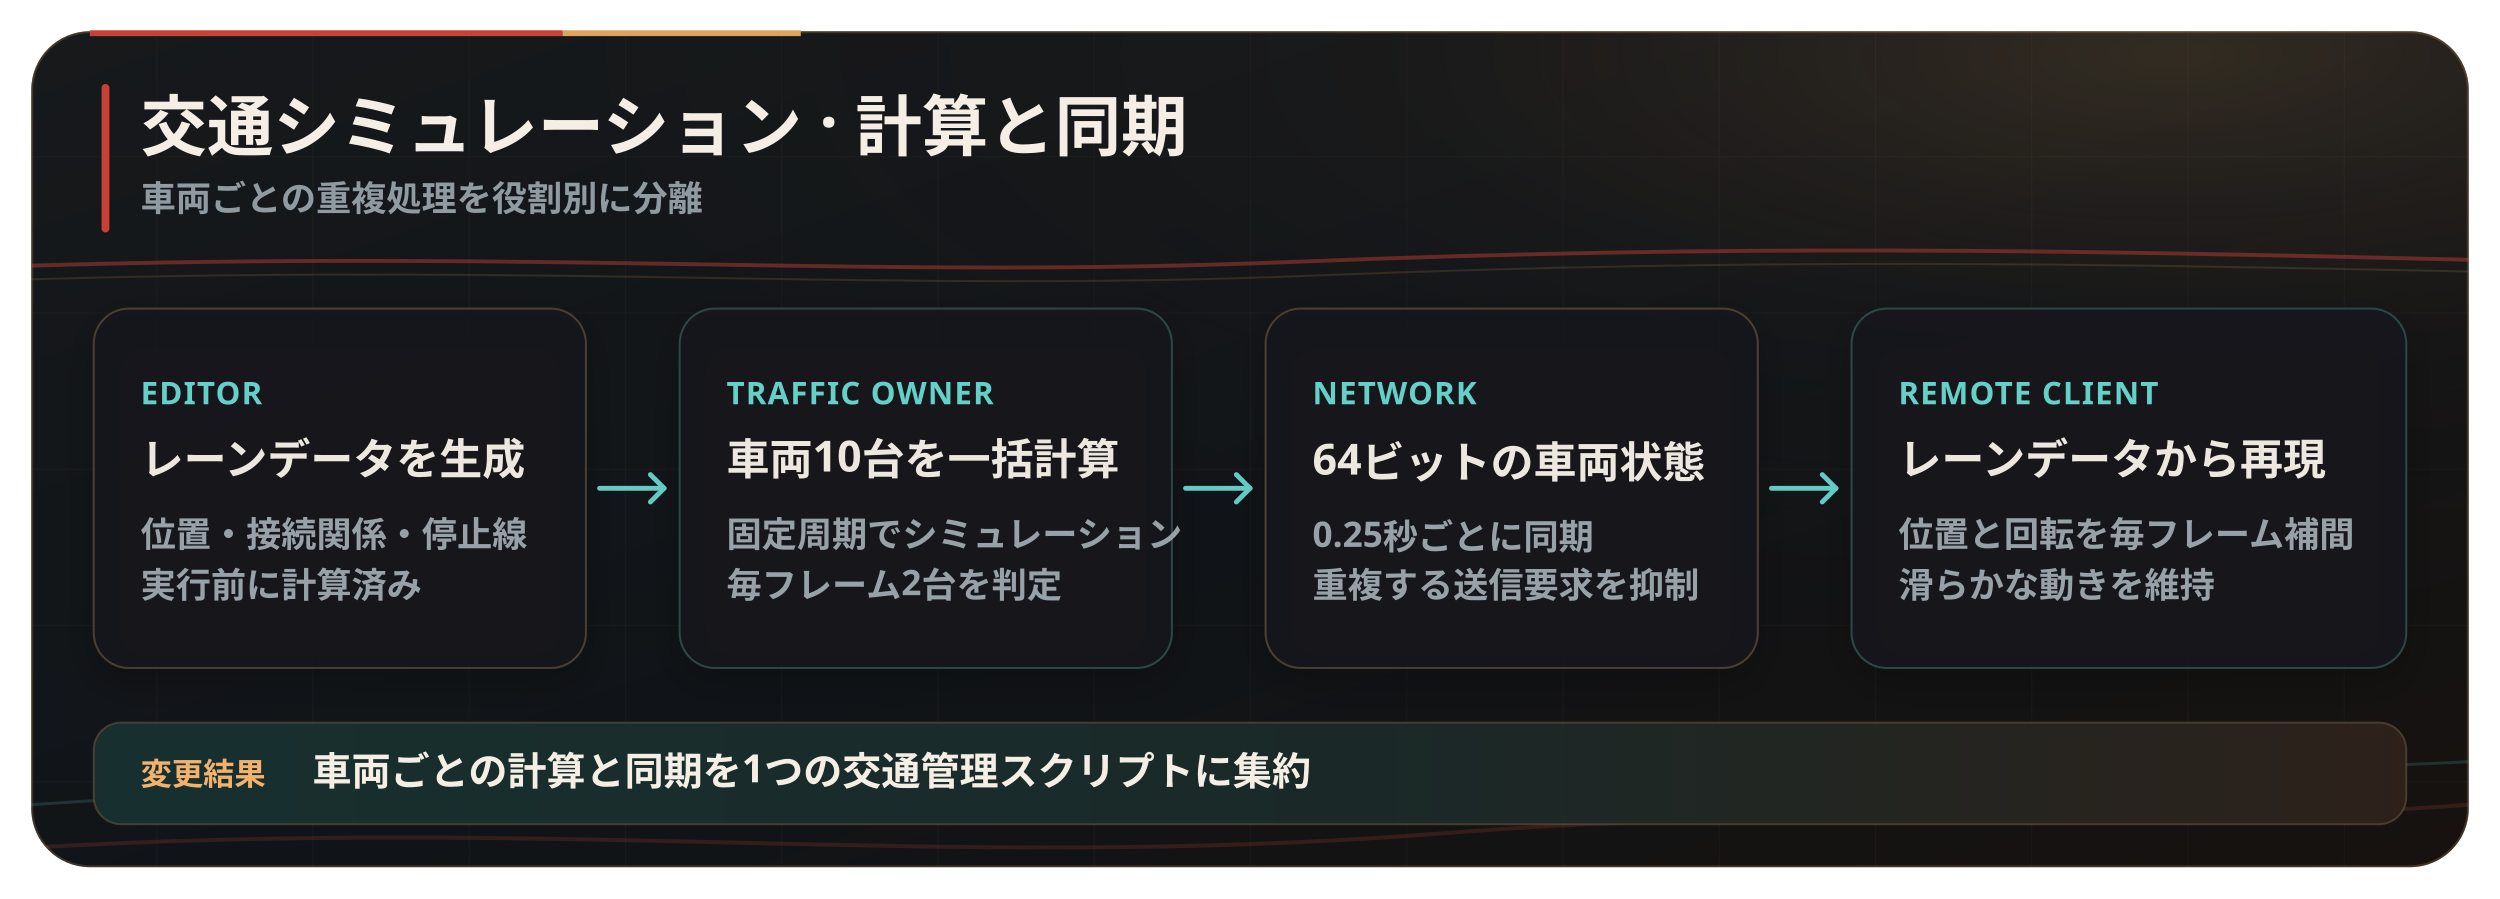
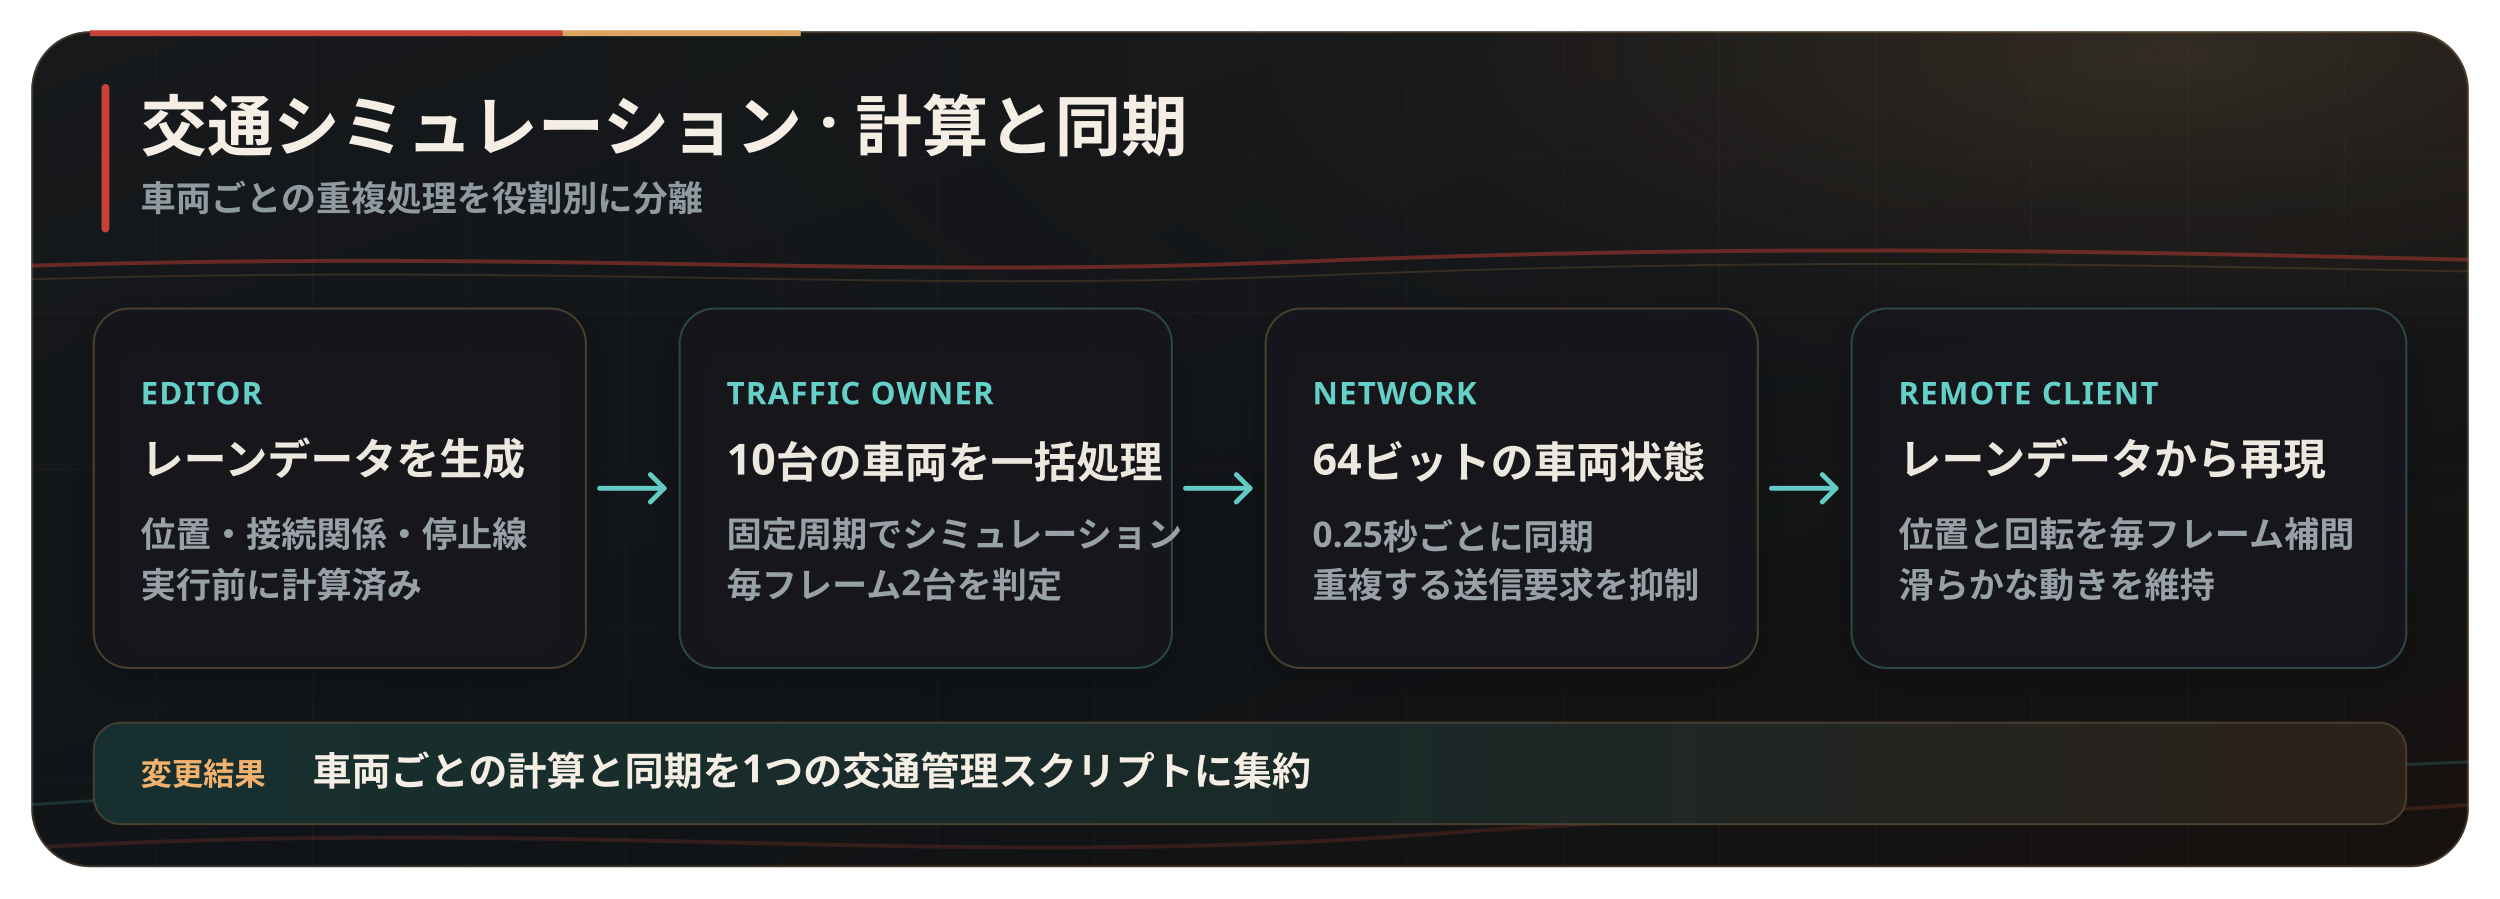
<svg xmlns="http://www.w3.org/2000/svg" width="1280" height="460" viewBox="0 0 1280 460" role="img" aria-labelledby="title desc">
  <defs>
    <linearGradient id="panelBackground" x1="0" y1="0" x2="1" y2="1">
      <stop offset="0" stop-color="#17191b" />
      <stop offset="0.55" stop-color="#101418" />
      <stop offset="1" stop-color="#17120f" />
    </linearGradient>
    <radialGradient id="stationLight" cx="88%" cy="3%" r="76%">
      <stop offset="0" stop-color="#d69a50" stop-opacity="0.17" />
      <stop offset="0.42" stop-color="#a46531" stop-opacity="0.045" />
      <stop offset="1" stop-color="#000000" stop-opacity="0" />
    </radialGradient>
    <linearGradient id="resultBar" x1="0" y1="0" x2="1" y2="0">
      <stop offset="0" stop-color="#17302f" />
      <stop offset="0.55" stop-color="#1a2928" />
      <stop offset="1" stop-color="#2d211a" />
    </linearGradient>
    <pattern id="streetGrid" width="80" height="80" patternUnits="userSpaceOnUse">
      <path d="M80 0H0V80" fill="none" stroke="#e9c08a" stroke-opacity="0.035" />
    </pattern>
    <filter id="cardShadow" x="-8%" y="-12%" width="116%" height="130%">
      <feDropShadow dx="0" dy="7" stdDeviation="10" flood-color="#000000" flood-opacity="0.24" />
    </filter>
    <clipPath id="panelClip">
      <rect x="16" y="16" width="1248" height="428" rx="30" />
    </clipPath>
    <style>
      text { font-family: "Noto Sans JP", "Yu Gothic", "Segoe UI", sans-serif; }
      .title { fill: #f4eee5; font-size: 34px; font-weight: 750; }
      .subtitle { fill: #8f9aa1; font-size: 18px; font-weight: 600; }
      .role { fill: #64d0c8; font-size: 16px; font-weight: 750; letter-spacing: 0.6px; }
      .card-title { fill: #ede8df; font-size: 22px; font-weight: 700; }
      .card-body { fill: #97a1a7; font-size: 18px; font-weight: 600; }
      .result-label { fill: #f2b16d; font-size: 16px; font-weight: 750; }
      .result-text { fill: #f4eee5; font-size: 20px; font-weight: 700; }
    </style>
  </defs>
  <g clip-path="url(#panelClip)">
    <rect x="16" y="16" width="1248" height="428" rx="30" fill="url(#panelBackground)" />
    <rect x="16" y="16" width="1248" height="428" rx="30" fill="url(#stationLight)" />
    <rect x="16" y="16" width="1248" height="428" rx="30" fill="url(#streetGrid)" />
    <path d="M16 136 C290 128 445 143 664 134 C890 125 1055 128 1264 133" fill="none" stroke="#a83831" stroke-opacity="0.56" stroke-width="2" />
    <path d="M16 143 C295 135 456 150 675 141 C902 132 1068 135 1264 139" fill="none" stroke="#df9d53" stroke-opacity="0.16" />
    <path d="M16 412 C300 392 483 429 721 407 C943 387 1088 399 1264 390" fill="none" stroke="#54c9c2" stroke-opacity="0.18" stroke-width="1.5" />
    <path d="M16 434 C292 418 484 446 734 427 C951 410 1110 424 1264 412" fill="none" stroke="#b34236" stroke-opacity="0.22" stroke-width="2" />
  </g>
  <rect x="16.5" y="16.5" width="1247" height="427" rx="29.5" fill="none" stroke="#b98a55" stroke-opacity="0.26" />
  <path d="M46 17 H288" stroke="#c74137" stroke-width="3" />
  <path d="M288 17 H410" stroke="#dca45f" stroke-width="3" />
  <rect x="52" y="43" width="4" height="76" rx="2" fill="#c84036" />
  <text x="72" y="77" class="title">交通シミュレーション · 計算と同期</text>
  <text x="72" y="108" class="subtitle">車両ごとの重複処理を役割別に分離</text>
  <g filter="url(#cardShadow)">
    <rect x="48" y="158" width="252" height="184" rx="18" fill="#14191d" fill-opacity="0.97" stroke="#5b4b38" stroke-opacity="0.78" />
    <rect x="348" y="158" width="252" height="184" rx="18" fill="#14191d" fill-opacity="0.97" stroke="#355553" stroke-opacity="0.78" />
    <rect x="648" y="158" width="252" height="184" rx="18" fill="#14191d" fill-opacity="0.97" stroke="#5b4b38" stroke-opacity="0.78" />
    <rect x="948" y="158" width="284" height="184" rx="18" fill="#14191d" fill-opacity="0.97" stroke="#355553" stroke-opacity="0.78" />
  </g>
  <text x="72" y="207" class="role">EDITOR</text>
  <text x="72" y="243" class="card-title">レーンデータを生成</text>
  <text x="72" y="280" class="card-body">位置・接続関係・停止線</text>
  <text x="72" y="306" class="card-body">実行前に計算済み</text>
  <text x="372" y="207" class="role">TRAFFIC OWNER</text>
-   <text x="372" y="243" class="card-title">車両10台を一括計算</text>
+   <text x="372" y="243" class="card-title">10台の車両を一括処理</text>
  <text x="372" y="280" class="card-body">固定周期でシミュレーション</text>
  <text x="372" y="306" class="card-body">毎フレーム2台を判定</text>
  <text x="672" y="207" class="role">NETWORK</text>
  <text x="672" y="243" class="card-title">64ビットの車両状態</text>
  <text x="672" y="280" class="card-body">0.25秒ごとに同期</text>
  <text x="672" y="306" class="card-body">重複する送信要求を抑制</text>
  <text x="972" y="207" class="role">REMOTE CLIENT</text>
  <text x="972" y="243" class="card-title">レーンデータから再現</text>
  <text x="972" y="280" class="card-body">位置と回転を毎フレーム補間</text>
  <text x="972" y="306" class="card-body">滑らかな動きを維持</text>
  <g fill="none" stroke="#63cbc4" stroke-width="2.5" stroke-linecap="round" stroke-linejoin="round">
    <path d="M307 250 H340" />
    <path d="M333 243 L340 250 L333 257" />
    <path d="M607 250 H640" />
    <path d="M633 243 L640 250 L633 257" />
    <path d="M907 250 H940" />
    <path d="M933 243 L940 250 L933 257" />
  </g>
  <rect x="48" y="370" width="1184" height="52" rx="14" fill="url(#resultBar)" stroke="#5b4b38" stroke-opacity="0.72" />
  <text x="72" y="402" class="result-label">変更結果</text>
  <text x="160" y="402" class="result-text">車両ごとの計算と同期を1つの交通管理スクリプトに集約</text>
</svg>
